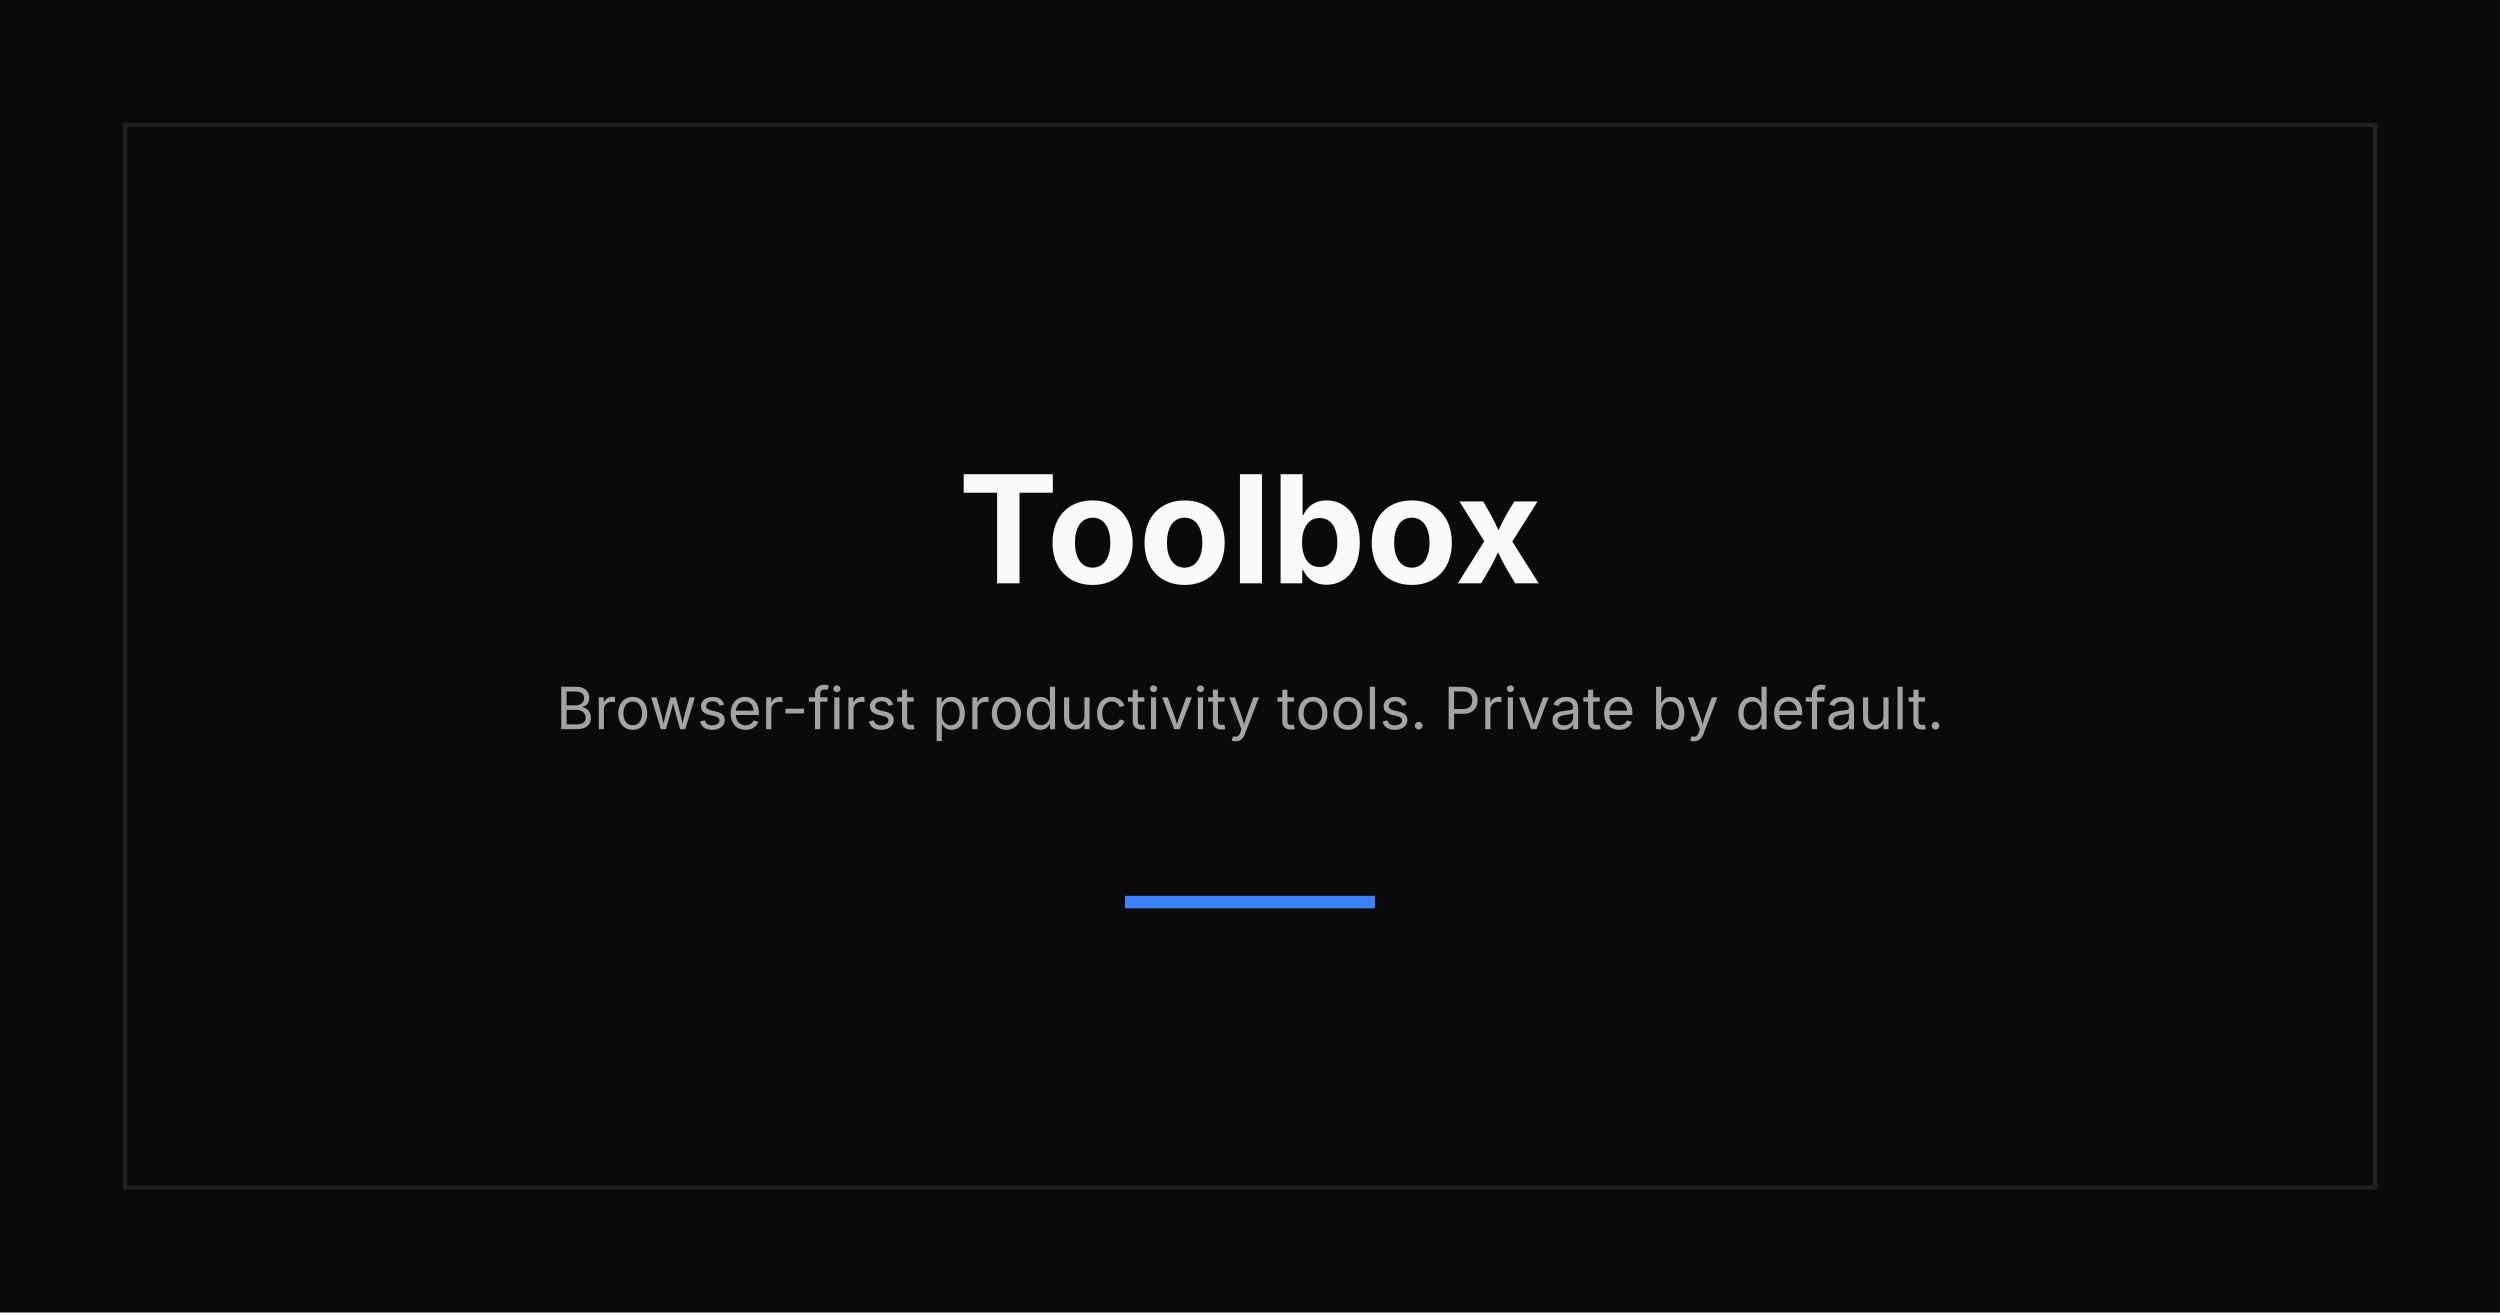
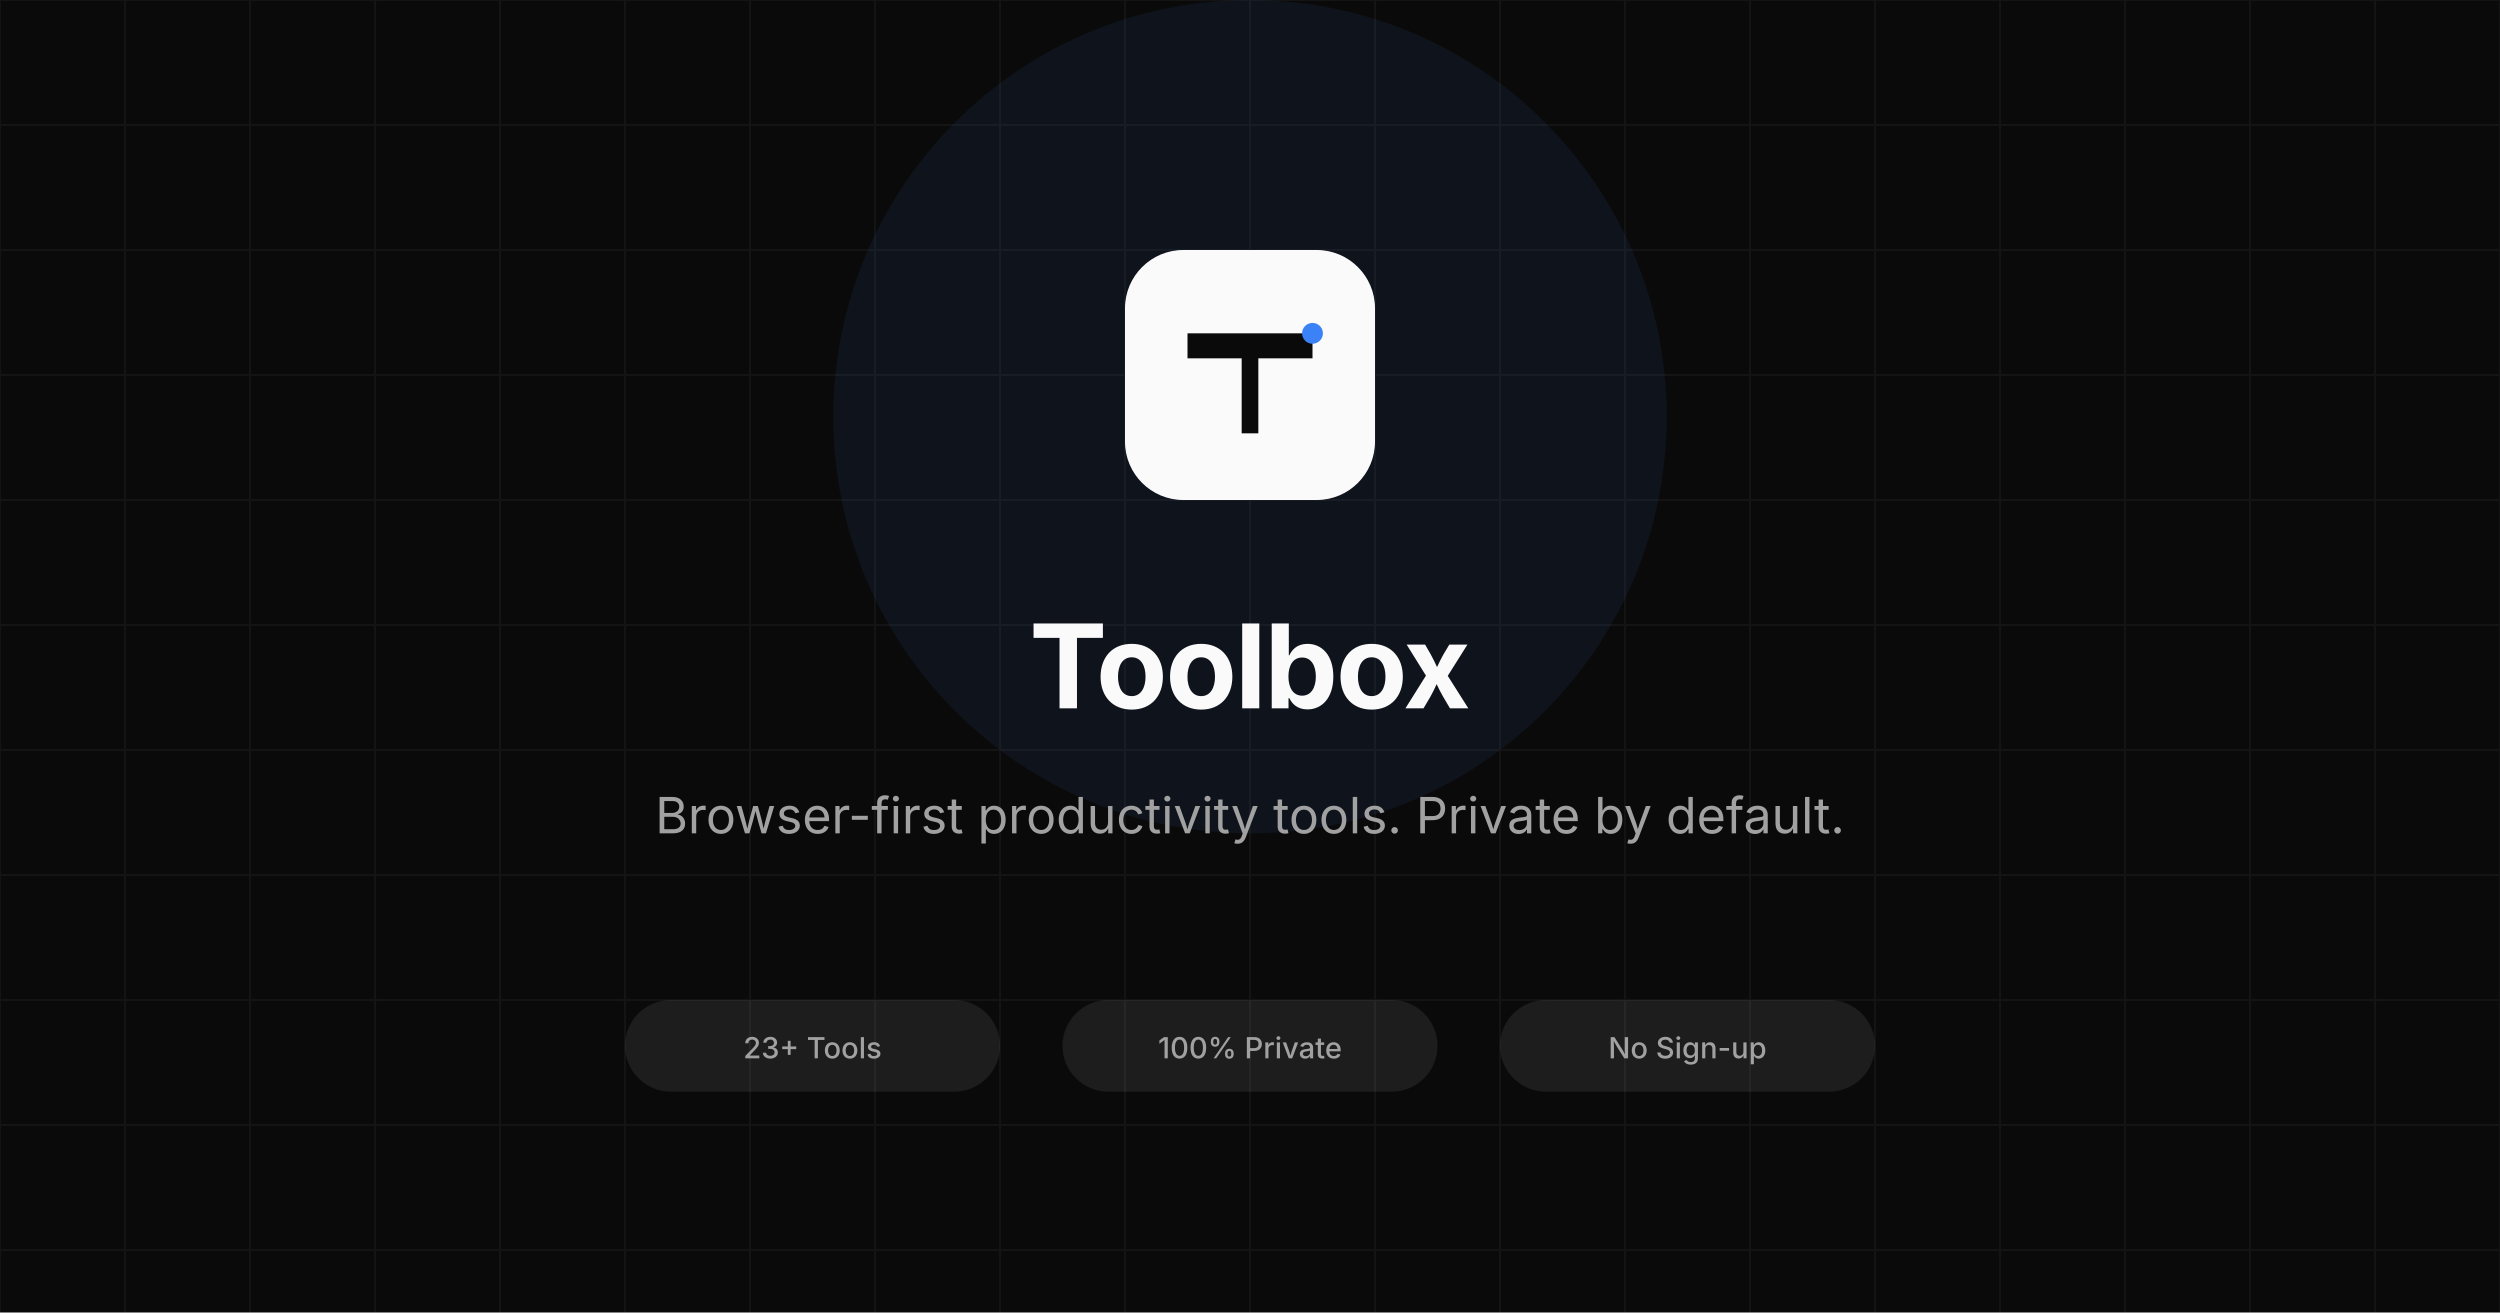
- <svg xmlns="http://www.w3.org/2000/svg" width="1200" height="630" viewBox="0 0 1200 630">
-   <rect width="1200" height="630" fill="#0a0a0a" />
-   <rect x="60" y="60" width="1080" height="510" fill="none" stroke="#222" stroke-width="2" />
-   <text x="600" y="280" font-family="Inter, system-ui, sans-serif" font-size="72" font-weight="700" fill="#fafafa" text-anchor="middle">Toolbox</text>
-   <text x="600" y="350" font-family="Inter, system-ui, sans-serif" font-size="28" font-weight="400" fill="#a3a3a3" text-anchor="middle">Browser-first productivity tools. Private by default.</text>
-   <rect x="540" y="430" width="120" height="6" fill="#3b82f6" />
+ <svg xmlns="http://www.w3.org/2000/svg" viewBox="0 0 1200 630" fill="none">
+   <rect width="1200" height="630" fill="#0A0A0A" />
+   <g opacity="0.04">
+     <path d="M0 0 L1200 0 M0 60 L1200 60 M0 120 L1200 120 M0 180 L1200 180 M0 240 L1200 240 M0 300 L1200 300 M0 360 L1200 360 M0 420 L1200 420 M0 480 L1200 480 M0 540 L1200 540 M0 600 L1200 600" stroke="#FAFAFA" stroke-width="1" />
+     <path d="M0 0 L0 630 M60 0 L60 630 M120 0 L120 630 M180 0 L180 630 M240 0 L240 630 M300 0 L300 630 M360 0 L360 630 M420 0 L420 630 M480 0 L480 630 M540 0 L540 630 M600 0 L600 630 M660 0 L660 630 M720 0 L720 630 M780 0 L780 630 M840 0 L840 630 M900 0 L900 630 M960 0 L960 630 M1020 0 L1020 630 M1080 0 L1080 630 M1140 0 L1140 630 M1200 0 L1200 630" stroke="#FAFAFA" stroke-width="1" />
+   </g>
+   <circle cx="600" cy="200" r="200" fill="#3B82F6" opacity="0.08" />
+   <g transform="translate(540, 120)">
+     <rect x="0" y="0" width="120" height="120" rx="28" fill="#FAFAFA" />
+     <path d="M30 40 L90 40 L90 52 L64 52 L64 88 L56 88 L56 52 L30 52 Z" fill="#0A0A0A" />
+     <circle cx="90" cy="40" r="5" fill="#3B82F6" />
+   </g>
+   <text x="600" y="340" text-anchor="middle" font-family="Inter, system-ui, sans-serif" font-size="56" font-weight="700" fill="#FAFAFA" letter-spacing="-1">
+     Toolbox
+   </text>
+   <text x="600" y="400" text-anchor="middle" font-family="Inter, system-ui, sans-serif" font-size="24" font-weight="400" fill="#A1A1A1" letter-spacing="0">
+     Browser-first productivity tools. Private by default.
+   </text>
+   <g transform="translate(300, 480)">
+     <rect x="0" y="0" width="180" height="44" rx="22" fill="#FAFAFA" opacity="0.08" />
+     <text x="90" y="28" text-anchor="middle" font-family="Inter, sans-serif" font-size="14" font-weight="500" fill="#A1A1A1">23+ Tools</text>
+   </g>
+   <g transform="translate(510, 480)">
+     <rect x="0" y="0" width="180" height="44" rx="22" fill="#FAFAFA" opacity="0.08" />
+     <text x="90" y="28" text-anchor="middle" font-family="Inter, sans-serif" font-size="14" font-weight="500" fill="#A1A1A1">100% Private</text>
+   </g>
+   <g transform="translate(720, 480)">
+     <rect x="0" y="0" width="180" height="44" rx="22" fill="#FAFAFA" opacity="0.08" />
+     <text x="90" y="28" text-anchor="middle" font-family="Inter, sans-serif" font-size="14" font-weight="500" fill="#A1A1A1">No Sign-up</text>
+   </g>
</svg>
